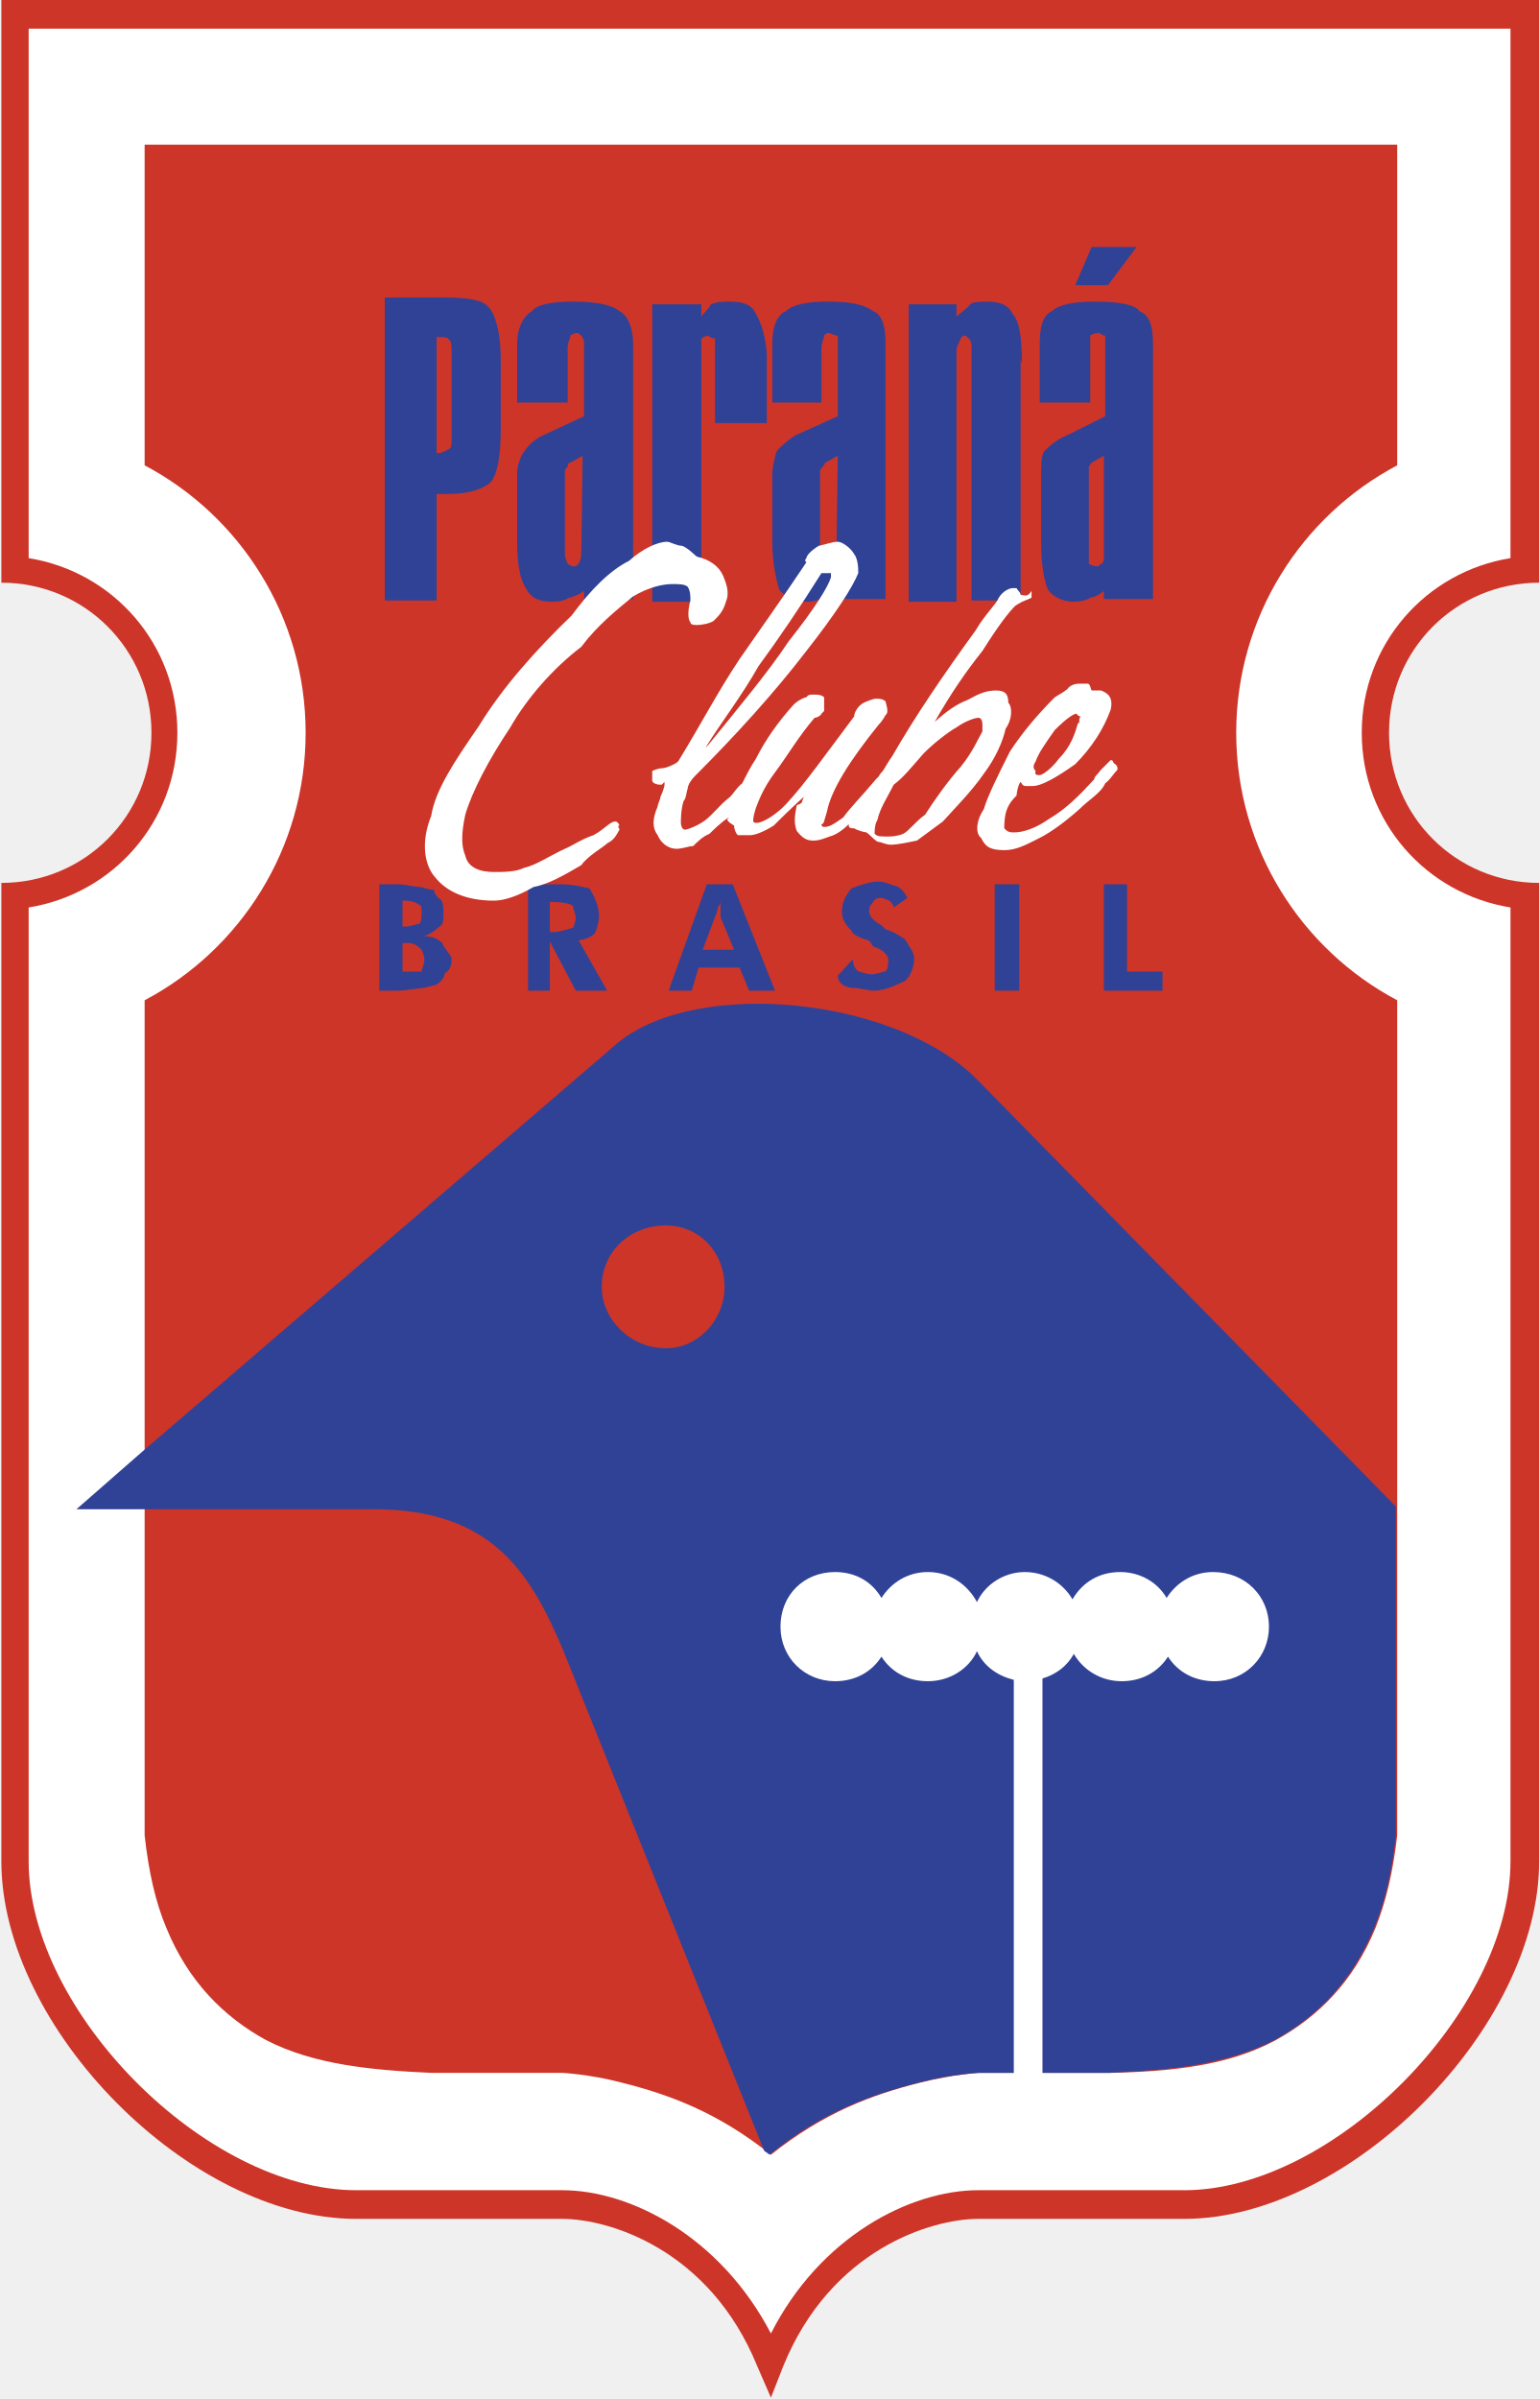
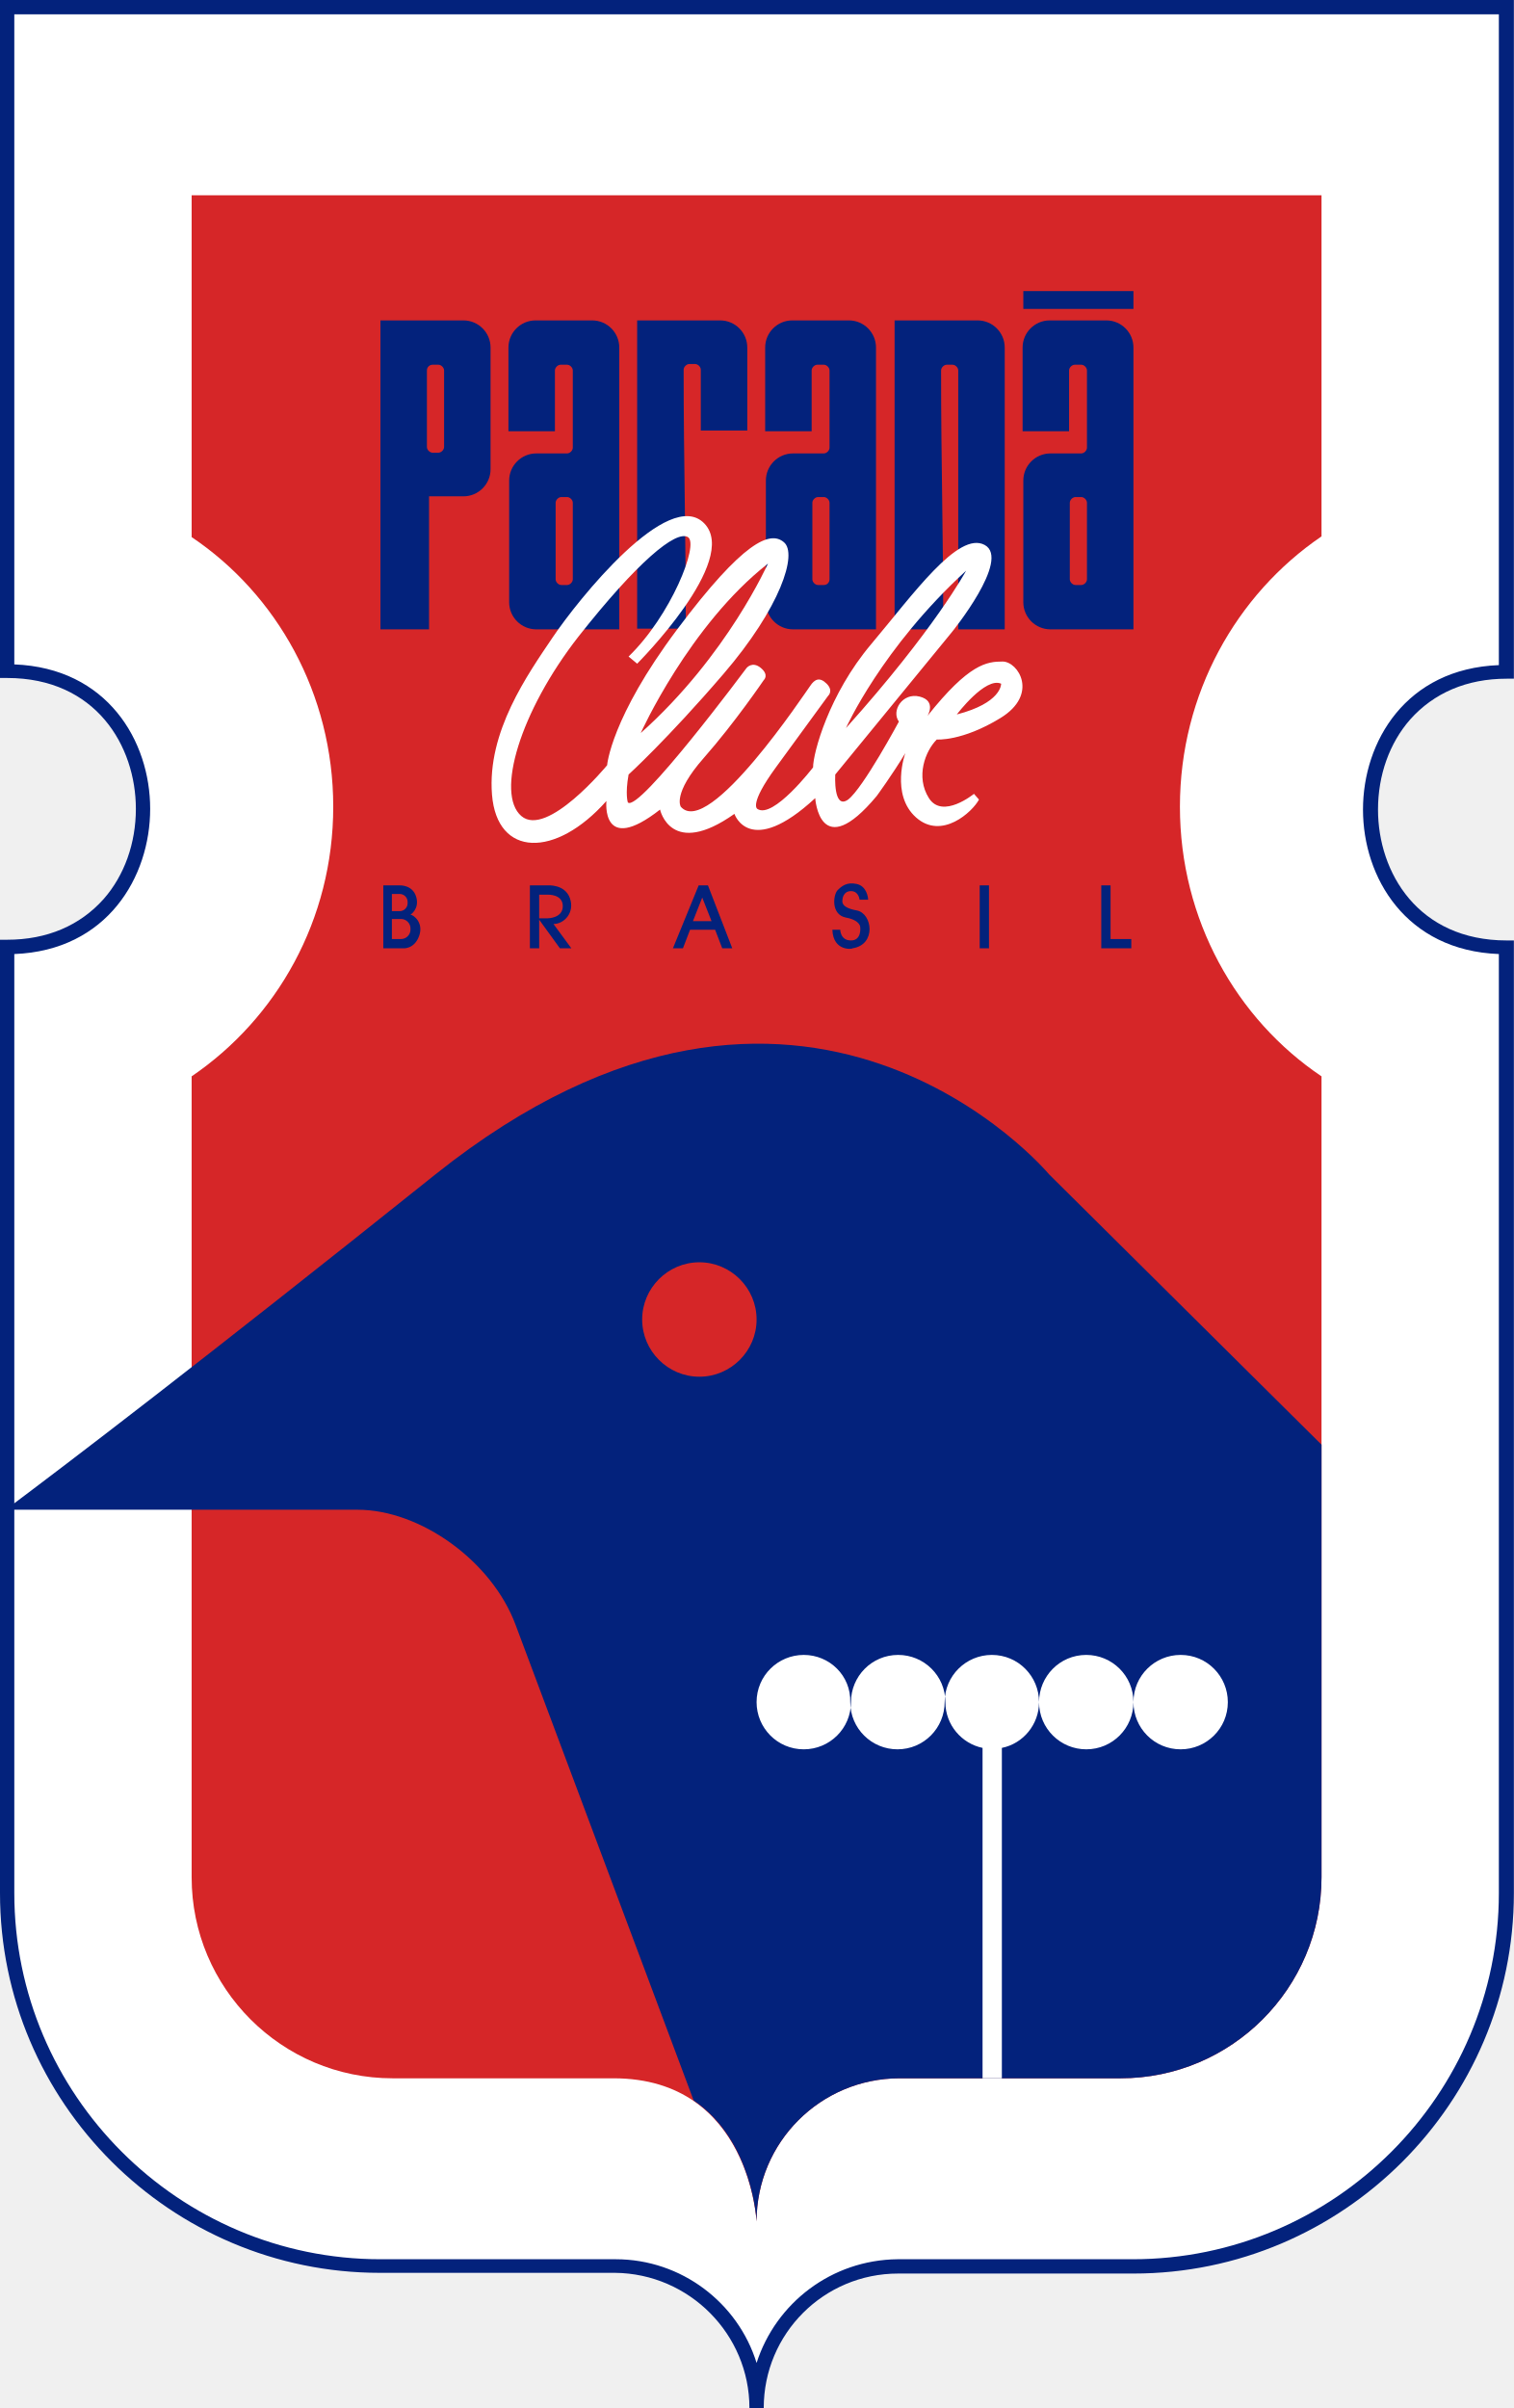
- <svg xmlns="http://www.w3.org/2000/svg" version="1.1" id="Layer_1" x="0px" y="0px" viewBox="-418 618 112.8 175.8" enable-background="new -418 618 112.8 175.8" xml:space="preserve">
+ <svg xmlns="http://www.w3.org/2000/svg" version="1.1" id="Layer_1" x="0px" y="0px" width="211.7px" height="336.7px" viewBox="0 0 211.7 336.7" enable-background="new 0 0 211.7 336.7" xml:space="preserve">
  <g>
-     <path fill="#CD3529" d="M-418,793.8L-418,793.8L-418,793.8L-418,793.8z M-305.2,618v42.7c-6.1,0-11,4.9-11,11s4.9,11,11,11v71.7   c0,12.2-13.9,26.2-26,26.2h-15.1c-3.4,0-10.8,2.2-14.3,10.8l-0.9,2.3l-1-2.3c-3.5-8.6-10.9-10.8-14.3-10.8h-15.1   c-12.2,0-26-14-26-26.2v-71.7c6.1,0,11-4.9,11-11s-4.9-11-11-11V618H-305.2L-305.2,618z" />
-     <path fill="#FFFFFF" d="M-307.3,620.1c0,0.2,0,17.1,0,38.8c-6.2,1-10.9,6.3-10.9,12.8s4.7,11.8,10.9,12.8c0,34.5,0,69.9,0,69.9   c0,11-13,24.1-23.9,24.1h-15.1c-5,0-11.6,3.4-15.2,10.5c-3.7-7.1-10.3-10.5-15.3-10.5h-15.1c-11,0-24-13.1-24-24.1   c0,0,0-35.5,0-69.9c6.2-1,10.9-6.3,10.9-12.8s-4.7-11.8-10.9-12.8c0-21.7,0-38.5,0-38.8H-307.3L-307.3,620.1z" />
-     <path fill="#CD3529" d="M-315.6,628.6v23.5c-7,3.7-11.8,11.1-11.8,19.6s4.8,15.9,11.8,19.6v61.2c-0.3,2.6-0.8,4.8-1.6,6.8   c-1.6,3.9-4.2,6.5-7.3,8.2c-3.5,1.9-7.7,2.3-12.1,2.4h-9.6c0,0-1.9,0.1-4.3,0.7c-3.6,0.9-7.1,2.2-11,5.3c-3.9-3.1-7.4-4.4-11-5.3   c-2.3-0.6-4.3-0.7-4.3-0.7h-9.6c-4.4-0.2-8.6-0.6-12.1-2.4c-3.1-1.7-5.7-4.3-7.3-8.2c-0.8-1.9-1.3-4.1-1.6-6.8v-61.2   c7-3.7,11.8-11.1,11.8-19.6s-4.8-15.9-11.8-19.6v-23.5H-315.6L-315.6,628.6z" />
-     <path fill="#304296" d="M-375.3,651.4l-0.9,0.5l0,0c-0.2,0-0.2,0.3-0.2,0.3s-0.2,0.2-0.2,0.3l0,0v0.2v5.9l0,0   c0,0.3,0.2,0.7,0.2,0.7s0.2,0.2,0.5,0.2c0.2,0,0.3-0.2,0.3-0.2s0.2-0.3,0.2-0.7l0,0L-375.3,651.4L-375.3,651.4L-375.3,651.4z    M-371.6,643.2v18.7h-3.6v-0.6l0,0c-0.2,0.2-0.9,0.5-1.1,0.5c-0.3,0.2-0.7,0.3-1.2,0.3c-1,0-1.6-0.3-1.9-0.9   c-0.5-0.7-0.7-1.9-0.7-3.5l0,0v-5l0,0c0-0.5,0.2-1.2,0.5-1.6c0.2-0.3,0.7-0.9,1.4-1.2l0,0l3-1.4v-5.4l0,0c0-0.3-0.2-0.5-0.2-0.5   s-0.2-0.2-0.3-0.2c-0.3,0-0.5,0.2-0.5,0.2c0,0.2-0.2,0.5-0.2,0.9l0,0v4h-3.7v-4.3l0,0c0-1.2,0.5-2.1,1.1-2.4   c0.3-0.5,1.6-0.7,2.9-0.7c1.7,0,2.9,0.2,3.5,0.7C-372,641.1-371.6,642-371.6,643.2L-371.6,643.2L-371.6,643.2L-371.6,643.2z    M-361.8,644.3v4.7h-3.8v-5.7l0,0c0-0.3,0-0.5,0-0.5c-0.3,0-0.5-0.2-0.5-0.2c-0.2,0-0.5,0.2-0.5,0.2c0,0.2,0,0.5,0,0.9l0,0v18.4   h-3.6v-21.8h3.6v0.9l0,0c0.2-0.3,0.5-0.5,0.7-0.9c0.5-0.2,0.9-0.2,1.4-0.2c0.9,0,1.6,0.2,1.9,0.9   C-362.3,641.5-361.8,642.7-361.8,644.3L-361.8,644.3L-361.8,644.3z M-356.6,651.4l-0.9,0.5l0,0l-0.2,0.3c0,0-0.2,0.2-0.2,0.3l0,0   v0.2v5.9l0,0c0,0.3,0.2,0.7,0.2,0.7s0.2,0.2,0.3,0.2c0.2,0,0.4-0.2,0.4-0.2c0.3,0,0.3-0.3,0.3-0.7l0,0L-356.6,651.4L-356.6,651.4   L-356.6,651.4z M-353.1,643.2v18.7h-3.5v-0.6l0,0c-0.3,0.2-0.7,0.5-1,0.5c-0.4,0.2-0.9,0.3-1.2,0.3c-1,0-1.6-0.3-2.1-0.9   c-0.2-0.7-0.5-1.9-0.5-3.5l0,0v-5l0,0c0-0.5,0.2-1.2,0.3-1.6c0.2-0.3,0.9-0.9,1.4-1.2l0,0l3.1-1.4v-5.4l0,0c0-0.3,0-0.5,0-0.5   c-0.3,0-0.5-0.2-0.7-0.2s-0.3,0.2-0.3,0.2c0,0.2-0.2,0.5-0.2,0.9l0,0v4h-3.6v-4.3l0,0c0-1.2,0.3-2.1,1-2.4c0.5-0.5,1.6-0.7,3.1-0.7   c1.6,0,2.6,0.2,3.3,0.7C-353.3,641.1-353.1,642-353.1,643.2L-353.1,643.2L-353.1,643.2L-353.1,643.2z M-343.2,644.3V662h-3.6v-18.7   l0,0c0-0.3-0.2-0.5-0.2-0.5s-0.2-0.2-0.3-0.2c-0.2,0-0.3,0.2-0.3,0.2c0,0.2-0.3,0.5-0.3,0.9l0,0v18.4h-3.5v-21.8h3.5v0.9l0,0   c0.3-0.3,0.7-0.5,1-0.9c0.2-0.2,0.9-0.2,1.2-0.2c0.9,0,1.6,0.2,1.9,0.9c0.5,0.5,0.7,1.7,0.7,3.7l0,0L-343.2,644.3L-343.2,644.3   L-343.2,644.3z M-337.1,651.4l-0.9,0.5l0,0l-0.2,0.3c0,0,0,0.2,0,0.3l0,0v0.2v5.9l0,0c0,0.3,0,0.7,0,0.7s0.2,0.2,0.7,0.2l0.2-0.2   c0.2,0,0.2-0.3,0.2-0.7l0,0V651.4L-337.1,651.4L-337.1,651.4z M-333.5,643.2v18.7h-3.6v-0.6l0,0c-0.2,0.2-0.7,0.5-1,0.5   c-0.2,0.2-0.9,0.3-1.2,0.3c-0.7,0-1.5-0.3-1.9-0.9c-0.3-0.7-0.5-1.9-0.5-3.5l0,0v-5l0,0c0-0.5,0-1.2,0.2-1.6   c0.3-0.3,0.9-0.9,1.7-1.2l0,0l2.8-1.4v-5.4l0,0c0-0.3,0-0.5,0-0.5c-0.2,0-0.4-0.2-0.4-0.2c-0.5,0-0.7,0.2-0.7,0.2   c0,0.2,0,0.5,0,0.9l0,0v4h-3.7v-4.3l0,0c0-1.2,0.2-2.1,0.9-2.4c0.5-0.5,1.7-0.7,3.1-0.7c1.7,0,3,0.2,3.3,0.7   C-333.7,641.1-333.5,642-333.5,643.2L-333.5,643.2L-333.5,643.2L-333.5,643.2z M-338,636.1h3.3l-2.1,2.8h-2.4L-338,636.1   L-338,636.1L-338,636.1z" />
-     <path fill="#304296" d="M-346.3,697.2c-5.9-6.1-20.5-7.6-26.4-2.8l-34.9,30l-4.8,4.2h4.8h17c8.7,0,11.5,4.7,13.9,10.4l14.7,36.6   c0.1,0.1,0.3,0.2,0.4,0.3c3.8-3.1,7.4-4.4,11-5.3c2.3-0.6,4.3-0.7,4.3-0.7h9.6c4.4-0.2,8.6-0.6,12.1-2.4c3.1-1.7,5.7-4.3,7.3-8.2   c0.8-1.9,1.3-4.1,1.6-6.8v-9v-15.1L-346.3,697.2L-346.3,697.2z M-369.2,716.8c-2.6,0-4.7-2.1-4.7-4.5c0-2.6,2.1-4.5,4.7-4.5   c2.4,0,4.3,1.9,4.3,4.5C-364.9,714.7-366.8,716.8-369.2,716.8L-369.2,716.8z" />
-     <path fill="#304296" d="M-386,642.7v8.5h0.2l0,0c0.2,0,0.7-0.3,0.7-0.3c0.2,0,0.2-0.5,0.2-0.9l0,0v-5.9l0,0c0-0.5,0-1.2-0.2-1.2   c0-0.2-0.5-0.2-0.7-0.2l0,0H-386L-386,642.7L-386,642.7z M-389.8,639.8h4.3l0,0c1.9,0,2.9,0.2,3.3,0.7c0.5,0.5,0.9,1.9,0.9,3.8l0,0   v5.2l0,0c0,2.1-0.3,3.3-0.7,3.8c-0.5,0.5-1.6,0.9-3.1,0.9l0,0h-0.9v7.8h-3.8V639.8L-389.8,639.8L-389.8,639.8z" />
-     <path fill="#304296" d="M-388.5,689.2h0.4l0,0c0.5,0,0.9,0,1,0c0-0.2,0.2-0.5,0.2-0.9c0-0.3-0.2-0.7-0.2-0.7   c-0.2-0.2-0.5-0.5-1-0.5l0,0h-0.4V689.2L-388.5,689.2L-388.5,689.2z M-388.5,685.9h0.2l0,0c0.3,0,0.9-0.2,1-0.2   c0.1,0,0.2-0.3,0.2-0.7c0-0.5,0-0.7-0.2-0.7c-0.2-0.2-0.7-0.3-1-0.3l0,0h-0.2V685.9L-388.5,685.9L-388.5,685.9z M-390.2,690.6v-7.8   h1.4l0,0c0.5,0,1.2,0.2,1.6,0.2c0.2,0,0.5,0.2,1,0.2c0,0.2,0.3,0.7,0.5,0.7c0.2,0.3,0.2,0.7,0.2,1c0,0.5,0,0.9-0.3,1   c-0.3,0.3-0.9,0.7-1.2,0.7c0.7,0,1.1,0.2,1.4,0.5c0.2,0.5,0.7,0.9,0.7,1.2c0,0.5-0.2,0.9-0.5,1c0,0.3-0.3,0.7-0.7,0.9   c-0.2,0-0.7,0.2-0.9,0.2c-0.3,0-1.2,0.2-1.9,0.2l0,0h-0.3L-390.2,690.6L-390.2,690.6L-390.2,690.6z M-373.5,690.6h-2.3l-1.9-3.6   v3.6h-1.6v-7.8h2.4l0,0c0.9,0,1.6,0.2,2.1,0.3c0.3,0.5,0.7,1.2,0.7,2.1c0,0.3-0.2,1-0.3,1.2c-0.3,0.3-0.9,0.5-1.2,0.5l0,0   L-373.5,690.6L-373.5,690.6L-373.5,690.6z M-377.7,686.3h0.3l0,0c0.5,0,1.2-0.3,1.4-0.3c0,0,0.2-0.5,0.2-0.7c0-0.3-0.2-0.7-0.2-0.9   c-0.2-0.2-0.9-0.3-1.4-0.3l0,0h-0.3V686.3L-377.7,686.3L-377.7,686.3z M-364.2,687.6l-1-2.4l0,0v-0.3c0-0.3,0-0.5,0-0.9   c0,0.3-0.2,0.5-0.2,0.5c0,0.3-0.2,0.7-0.2,0.7l0,0l-0.9,2.4H-364.2L-364.2,687.6L-364.2,687.6z M-369,690.6l2.8-7.8h1.9l3.1,7.8   h-1.9l-0.7-1.7h-3l-0.5,1.7H-369L-369,690.6L-369,690.6z M-356.6,689.5l1.1-1.2l0,0c0,0.5,0.3,0.9,0.5,0.9c0,0,0.5,0.2,0.9,0.2   c0.2,0,0.9-0.2,0.9-0.2c0.2,0,0.3-0.3,0.3-0.9c0-0.2-0.3-0.7-1-0.9c-0.2,0-0.3-0.5-0.5-0.5c-0.7-0.2-1.2-0.5-1.2-0.7   c-0.5-0.5-0.7-0.9-0.7-1.4c0-0.7,0.3-1.2,0.7-1.7c0.5-0.2,1.4-0.5,1.9-0.5s1,0.2,1.2,0.3c0.3,0,0.7,0.3,1,0.9l0,0l-1,0.7l0,0   c0-0.2-0.3-0.5-0.3-0.5c-0.2,0-0.3-0.2-0.7-0.2c-0.3,0-0.5,0.2-0.5,0.3c-0.2,0.2-0.3,0.3-0.3,0.7c0,0.3,0.3,0.7,0.9,1l0.3,0.3   c0.7,0.2,1,0.5,1.4,0.7c0.3,0.5,0.7,1,0.7,1.4c0,0.7-0.3,1.4-0.7,1.7c-0.7,0.3-1.4,0.7-2.3,0.7c-0.3,0-1-0.2-1.4-0.2   C-356,690.4-356.6,690.1-356.6,689.5L-356.6,689.5L-356.6,689.5z M-345.1,690.6v-7.8h1.8v7.8H-345.1L-345.1,690.6L-345.1,690.6z    M-337.1,690.6v-7.8h1.7v6.4h2.6v1.4H-337.1L-337.1,690.6L-337.1,690.6z" />
-     <path fill="#FFFFFF" d="M-343.2,675.3c-0.2,0.2-0.3,0.9-0.3,1c-0.2,0.2-0.5,0.5-0.7,1c-0.2,0.5-0.2,1.2-0.2,1.4   c0.2,0.2,0.3,0.3,0.7,0.3c0.7,0,1.6-0.3,2.6-1c1.2-0.7,2.2-1.7,3.3-2.9c0-0.2,0.2-0.3,0.5-0.7c0.3-0.3,0.7-0.7,0.7-0.7   s0.2,0,0.2,0.2c0.3,0.2,0.3,0.3,0.3,0.5c-0.3,0.3-0.5,0.7-0.9,1c-0.3,0.7-1.2,1.2-1.9,1.9c-1,0.9-2.1,1.7-2.9,2.1   c-1,0.5-1.7,0.9-2.6,0.9c-1.1,0-1.4-0.3-1.7-0.9c-0.4-0.3-0.4-1.2,0.2-2.1c0.3-1,1-2.4,1.9-4.2c0.9-1.4,2.1-2.8,3.3-4   c0.3-0.2,0.9-0.5,1-0.7c0.3-0.3,0.7-0.3,0.9-0.3c0.4,0,0.5,0,0.5,0c0.2,0,0.2,0.3,0.3,0.5c0.2,0,0.3,0,0.7,0   c0.5,0.2,0.9,0.5,0.7,1.4c-0.5,1.4-1.4,2.8-2.6,4c-1.4,1-2.5,1.6-3.1,1.6c-0.4,0-0.5,0-0.5,0C-343.1,675.6-343.1,675.4-343.2,675.3   L-343.2,675.3L-343.2,675.3L-343.2,675.3L-343.2,675.3z M-341.8,674.8c0.2,0,0.9-0.5,1.4-1.2c0.9-0.9,1.2-1.9,1.4-2.6   c0.2,0,0-0.3,0.2-0.5c-0.2,0-0.3-0.2-0.3-0.2c-0.2,0-0.7,0.3-1.6,1.2c-0.7,1-1.2,1.7-1.4,2.3c-0.2,0.3-0.2,0.5,0,0.7   C-342.2,674.8-342,674.8-341.8,674.8L-341.8,674.8L-341.8,674.8z" />
-     <path fill="#FFFFFF" d="M-343.2,661.6c0-0.2-0.2-0.3-0.3-0.5c0,0-0.2,0-0.3,0c-0.2,0-0.7,0.2-1,0.7c-0.2,0.5-1,1.2-1.7,2.4   c-2.4,3.3-4.5,6.4-6.1,9.2c-0.3,0.4-0.5,0.8-0.7,1.1c-0.1,0.1-0.2,0.2-0.3,0.4l-0.2,0.2c-1,1.2-1.9,2.1-2.4,2.8   c-0.7,0.5-1,0.7-1.4,0.7c0,0-0.2,0-0.2-0.2c0.2,0,0.2-0.3,0.4-0.9c0.3-1.6,1.7-3.8,3.8-6.4c0.3-0.3,0.5-0.7,0.5-0.7   c0.3-0.2,0-0.9,0-1c-0.2-0.2-0.5-0.2-0.7-0.2s-0.7,0.2-0.9,0.3c-0.4,0.2-0.7,0.7-0.7,1c-2.1,2.8-3.6,4.9-4.7,6.1   c-1,1.2-2.1,1.7-2.4,1.7c-0.2,0-0.3,0-0.3-0.2c0,0,0-0.3,0.2-0.9c0.2-0.5,0.5-1.4,1.4-2.6s1.7-2.6,2.9-4c0.2,0,0.5-0.2,0.5-0.3   l0.2-0.2c0-0.3,0-0.9,0-1c-0.2-0.2-0.5-0.2-0.8-0.2c-0.2,0-0.4,0-0.5,0.2c-0.2,0-0.7,0.3-0.9,0.5c-1.1,1.2-2.1,2.6-2.8,4   c-0.4,0.6-0.7,1.2-1,1.8c-0.4,0.3-0.6,0.7-0.9,1c-0.9,0.7-1.4,1.5-2.1,1.9c-0.3,0.2-1,0.5-1.2,0.5c-0.2,0-0.3-0.3-0.3-0.5   c0-0.2,0-1,0.2-1.6c0.2-0.2,0.2-0.7,0.3-0.9c0-0.3,0.3-0.7,0.5-0.9c3.1-3.1,5.9-6.2,8.2-9.2c2.2-2.8,3.4-4.7,3.8-5.7   c0-0.3,0-1-0.3-1.4c-0.3-0.5-0.9-0.9-1.2-0.9c-0.4,0-0.9,0.2-1.4,0.3c-0.5,0.3-0.9,0.7-0.9,0.9c-0.2,0.2,0,0.3,0,0.3l-0.2,0.3   c-1.4,2.1-3.1,4.5-4.7,6.8c-1.6,2.4-2.9,4.9-4.5,7.5c-0.2,0.2-0.9,0.5-1.2,0.5s-0.7,0.2-0.7,0.2c0,0.3,0,0.5,0,0.7   c0,0.2,0.4,0.3,0.5,0.3h0.2l0.2-0.2v0.2c0,0.2-0.2,0.7-0.3,0.9c0,0.2-0.2,0.5-0.2,0.7c-0.4,0.9-0.4,1.6,0,2.1c0.2,0.5,0.7,1,1.4,1   c0.4,0,0.9-0.2,1.2-0.2c0.3-0.3,0.7-0.7,1.2-0.9c0.3-0.3,0.8-0.8,1.4-1.2c0,0,0,0.1-0.1,0.1c0,0.2,0.2,0.3,0.5,0.5   c0,0.3,0.2,0.7,0.3,0.7s0.5,0,0.9,0c0.3,0,0.9-0.2,1.7-0.7c0.3-0.3,1.2-1.2,2.2-2.1c0,0.1-0.1,0.2-0.1,0.3c0,0.2-0.4,0.3-0.4,0.3   c-0.2,0.9-0.2,1.4,0,1.9c0.4,0.5,0.7,0.7,1.2,0.7s0.9-0.2,1.2-0.3c0.4-0.1,0.9-0.4,1.4-0.9l0,0c0,0.2,0,0.3,0.4,0.3   c0,0,0.3,0.2,0.9,0.3c0.3,0.2,0.7,0.7,0.9,0.7c0.2,0,0.5,0.2,0.9,0.2c0.5,0,1.4-0.2,1.9-0.3c0.7-0.5,1.2-0.9,1.9-1.4   c0.9-1,2.1-2.2,3-3.5c0.9-1.2,1.4-2.4,1.6-3.3c0.5-0.7,0.5-1.6,0.2-1.9c0-0.7-0.3-0.9-0.9-0.9c-0.7,0-1.2,0.2-2.1,0.7   c-0.8,0.3-1.5,0.8-2.4,1.6c1.2-2.1,2.3-3.7,3.5-5.2c1.2-1.9,1.9-2.8,2.4-3.3c0,0,0.3-0.2,0.5-0.3c0.5-0.2,0.7-0.3,0.7-0.3   s0-0.3,0-0.5C-342.7,661.8-342.9,661.6-343.2,661.6L-343.2,661.6z M-362.4,666.8c1.4-1.9,3.1-4.4,4.6-6.8c0.2,0,0.5,0,0.5,0h0.2   c0,0,0,0.2,0,0.3c-0.2,0.7-1.2,2.3-3.1,4.7c-1.6,2.4-3.8,5-5.9,7.6l-0.2,0.2C-365.2,671-363.7,669.1-362.4,666.8L-362.4,666.8z    M-346.3,670.6c0.2,0,0.3,0.2,0.3,0.5c0,0,0,0.3,0,0.5c-0.3,0.5-0.7,1.5-1.6,2.6c-0.9,1-1.9,2.4-2.6,3.5c-0.7,0.5-1.2,1.2-1.6,1.4   c-0.5,0.2-0.9,0.2-1.2,0.2c-0.5,0-0.7,0-0.9-0.2c0-0.2,0-0.7,0.2-1c0.2-0.9,0.7-1.6,1.2-2.6c0.7-0.5,1.4-1.4,2.2-2.3   c0.7-0.7,1.7-1.5,2.4-1.9C-347.2,670.8-346.5,670.6-346.3,670.6L-346.3,670.6z" />
-     <path fill="#FFFFFF" d="M-366.9,658.8c0.9,0.2,1.6,0.7,1.9,1.4c0.2,0.5,0.5,1.2,0.2,1.9c-0.2,0.7-0.5,1-0.9,1.4   c-0.3,0.2-0.9,0.3-1.2,0.3c-0.2,0-0.5,0-0.5-0.2c-0.2-0.2-0.2-0.9,0-1.6c0-0.3,0-0.7-0.2-1c-0.2-0.2-0.7-0.2-1.1-0.2   c-0.7,0-1.7,0.2-2.9,0.9c-1.2,1-2.6,2.1-3.8,3.7c-2.1,1.6-4,3.8-5.2,5.9c-1.6,2.4-2.8,4.7-3.3,6.4c-0.3,1.4-0.3,2.3,0,3   c0.2,0.9,1.1,1.2,2.1,1.2c0.7,0,1.6,0,2.2-0.3c0.9-0.2,1.9-0.9,3-1.4c0.5-0.2,1.2-0.7,2.1-1c0.9-0.5,1.2-1,1.6-1   c0.2,0,0.3,0.3,0.3,0.3c-0.2,0,0,0.2,0,0.3c-0.2,0.3-0.3,0.7-0.9,1c-0.3,0.3-1.4,0.9-1.9,1.6c-1.2,0.7-2.4,1.4-3.5,1.6   c-1.2,0.7-2.2,1-2.9,1c-2.1,0-3.5-0.7-4.3-1.7c-0.9-1-1-2.8-0.3-4.5c0.3-1.9,1.7-4,3.5-6.6c1.7-2.8,4.2-5.6,6.8-8.1   c1.4-1.9,2.8-3.3,4.2-4c1-0.9,2.1-1.4,2.8-1.4c0.2,0,0.7,0.3,1.1,0.3C-367.5,658.2-367.1,658.7-366.9,658.8L-366.9,658.8   L-366.9,658.8L-366.9,658.8L-366.9,658.8z" />
-     <path fill="#FFFFFF" d="M-325,737.2c0,2.2-1.7,4-4,4c-1.5,0-2.7-0.7-3.4-1.8c-0.7,1.1-1.9,1.8-3.4,1.8s-2.8-0.8-3.5-2   c-0.5,0.9-1.3,1.5-2.3,1.8v30.4h-2.1v-30.3c-1.2-0.3-2.2-1-2.7-2.1c-0.6,1.3-2,2.2-3.6,2.2c-1.5,0-2.7-0.7-3.4-1.8   c-0.7,1.1-1.9,1.8-3.4,1.8c-2.2,0-4-1.7-4-4c0-2.3,1.7-4,4-4c1.5,0,2.7,0.7,3.4,1.9c0.7-1.1,1.9-1.9,3.4-1.9c1.6,0,2.9,0.9,3.6,2.2   c0.6-1.3,2-2.2,3.5-2.2s2.8,0.8,3.5,2c0.7-1.2,1.9-2,3.5-2c1.4,0,2.7,0.7,3.4,1.9c0.7-1.1,1.9-1.9,3.4-1.9   C-326.7,733.2-325,735-325,737.2L-325,737.2z" />
+     <path fill-rule="evenodd" clip-rule="evenodd" fill="#FFFFFF" d="M1,1h209.7v92.9c-25.3,0-25.3,38.5,0,38.5v132.2   c0,28.7-23.5,52.2-52.2,52.2l-32.9,0c-10.9,0.1-19.7,8.9-19.7,19.9v0c0-10.9-8.8-19.8-19.7-19.9l-32.9,0   C24.5,316.8,1,293.4,1,264.7V132.4c25.3,0,25.3-38.5,0-38.5V1z" />
+     <path fill="#03227C" d="M106.8,336.7h-2c0-10.3-8.4-18.8-18.8-18.9l-32.9,0C23.9,317.8,0,294,0,264.7V131.4h1   c5.6,0,10.2-2,13.5-5.7c2.9-3.3,4.5-7.8,4.5-12.6c0-8.8-5.6-18.3-18-18.3H0V0h211.7v94.9h-1c-5.6,0-10.2,2-13.5,5.7   c-2.9,3.3-4.5,7.8-4.5,12.6c0,8.8,5.6,18.3,18,18.3h1v133.2c0,29.3-23.9,53.2-53.2,53.2l-32.9,0   C115.2,317.9,106.8,326.3,106.8,336.7L106.8,336.7z M2,133.4v131.3c0,28.2,23,51.2,51.2,51.2l32.9,0c9.2,0,17.1,6.1,19.7,14.5   c2.7-8.4,10.5-14.4,19.7-14.5l32.9,0c28.2,0,51.2-23,51.2-51.2V133.4c-13-0.5-19-10.7-19-20.2s6-19.7,19-20.2V2H2v90.9   c13,0.5,19,10.7,19,20.2S15,132.9,2,133.4" />
+     <path fill-rule="evenodd" clip-rule="evenodd" fill="#D62628" d="M26.8,27.3h158v47.7C172.9,83.1,165,97,165,112.8   c0,15.8,7.9,29.7,19.8,37.7v112c0,15.5-12.6,28.1-28.1,28.1l-30.9,0c-11.1,0-20,9-20,20c0,0.4-0.8-20-20-20l-30.9,0   c-15.5,0-28.1-12.6-28.1-28.1v-112c11.9-8.1,19.8-21.9,19.8-37.7c0-15.8-7.9-29.7-19.8-37.7V27.3z" />
+     <path fill-rule="evenodd" clip-rule="evenodd" fill="#03227C" d="M53.2,44.8h11.6c2.1,0,3.8,1.7,3.8,3.8v17c0,2.1-1.7,3.8-3.8,3.8   H60V88h-6.8V44.8z M86.6,88H75c-2.1,0-3.8-1.7-3.8-3.8v-17c0-2.1,1.7-3.8,3.8-3.8h4.3c0.4,0,0.8-0.4,0.8-0.8v-2.3v-6.2v-2.3   c0-0.4-0.4-0.8-0.8-0.8h-0.9c-0.4,0-0.8,0.4-0.8,0.8v8.5h-6.5V48.6c0-2.1,1.7-3.8,3.8-3.8h7.9c2.1,0,3.8,1.7,3.8,3.8V88z M158.5,88   h-11.6c-2.1,0-3.8-1.7-3.8-3.8v-17c0-2.1,1.7-3.8,3.8-3.8h4.3c0.4,0,0.8-0.4,0.8-0.8v-2.3v-6.2v-2.3c0-0.4-0.4-0.8-0.8-0.8h-0.9   c-0.4,0-0.8,0.4-0.8,0.8v8.5H143V48.6c0-2.1,1.7-3.8,3.8-3.8h7.9c2.1,0,3.8,1.7,3.8,3.8V88z M158.5,40.7h-15.4v2.5h15.4V40.7z    M151.2,81.8h-0.8c-0.4,0-0.8-0.4-0.8-0.8V70.3c0-0.4,0.4-0.8,0.8-0.8h0.8c0.4,0,0.8,0.4,0.8,0.8V81   C152,81.4,151.6,81.8,151.2,81.8 M125.1,44.8h11.6c2.1,0,3.8,1.7,3.8,3.8V88H134V51.8c0-0.4-0.4-0.8-0.8-0.8h-0.8   c-0.4,0-0.8,0.4-0.8,0.8c0,13.2,0.3,22.1,0.3,36.2h-6.8V44.8z M122.5,88h-11.6c-2.1,0-3.8-1.7-3.8-3.8v-17c0-2.1,1.7-3.8,3.8-3.8   h4.3c0.4,0,0.8-0.4,0.8-0.8v-2.3v-6.2v-2.3c0-0.4-0.4-0.8-0.8-0.8h-0.9c-0.4,0-0.8,0.4-0.8,0.8v8.5H107V48.6c0-2.1,1.7-3.8,3.8-3.8   h7.9c2.1,0,3.8,1.7,3.8,3.8V88z M115.2,81.8h-0.8c-0.4,0-0.8-0.4-0.8-0.8V70.3c0-0.4,0.4-0.8,0.8-0.8h0.8c0.4,0,0.8,0.4,0.8,0.8V81   C116,81.4,115.7,81.8,115.2,81.8 M89.1,44.8h11.6c2.1,0,3.8,1.7,3.8,3.8v11.6h-6.5v-8.5c0-0.4-0.4-0.8-0.8-0.8h-0.8   c-0.4,0-0.8,0.4-0.8,0.8c0,13.2,0.3,22.1,0.3,36.2h-6.8V44.8z M79.3,81.8h-0.8c-0.4,0-0.8-0.4-0.8-0.8V70.3c0-0.4,0.4-0.8,0.8-0.8   h0.8c0.4,0,0.8,0.4,0.8,0.8V81C80.1,81.4,79.7,81.8,79.3,81.8 M60.5,51h0.8c0.4,0,0.8,0.4,0.8,0.8v10.7c0,0.4-0.4,0.8-0.8,0.8h-0.8   c-0.4,0-0.8-0.4-0.8-0.8V51.8C59.7,51.3,60.1,51,60.5,51" />
+     <path fill-rule="evenodd" clip-rule="evenodd" fill="#03227C" d="M184.8,202l-38.1-37.8c0,0-34.3-41.1-85.8,0   c-33,26.4-51.3,40.3-60.1,46.9h49.2c8.8,0,18.8,7.2,22.1,16.1L97,293.7c8.4,5.7,8.8,17.2,8.8,16.9c0-11.1,9-20,20-20l30.9,0   c15.5,0,28.1-12.6,28.1-28.1V202z M97.8,176.5c4.4,0,8,3.6,8,8s-3.6,8-8,8c-4.4,0-8-3.6-8-8S93.4,176.5,97.8,176.5" />
+     <path fill-rule="evenodd" clip-rule="evenodd" fill="#FFFFFF" d="M87.9,91.8l1.2,1c0,0,14.4-14.4,9.4-19.6   c-5-5.2-17.7,10.7-21.2,15.9c-3.5,5.2-9.2,13.2-8.5,22c0.7,8.8,8.9,8.9,16,0.9c0,0-0.8,7.7,7.5,1.2c0,0,1.5,6.9,10.4,0.6   c0,0,2.1,6.3,11.3-2.2c0,0,0.6,9.3,8.6-0.3c0,0,2.2-3,4-6c0,0-2.1,5.8,1.5,9c3.6,3.2,7.9-0.8,8.8-2.5l-0.7-0.8c0,0-4.4,3.6-6.3,0.6   c-1.9-3-0.5-6.6,1.1-8.2c0,0,3.5,0.3,8.9-3c5.4-3.3,2.5-7.9,0.3-7.9s-4.7,0.3-10.5,7.6c0,0,1.3-2.1-1.1-2.7c-2.4-0.6-4,2-2.9,3.5   c0,0-5,9.3-7.1,10.9c-2.1,1.5-1.8-3.5-1.8-3.5l16.3-19.9c0,0,8.3-10.2,4.6-12.2c-3.7-2-10,6.9-15.9,13.9c-5.9,7-8.1,15.2-8.1,17.2   c0,0-5.6,7.3-7.8,5.8c0,0-1.2-0.6,2.6-5.8c3.8-5.2,7.3-10,7.3-10s0.8-0.7-0.2-1.7c-1-1-1.7-0.6-2.3,0.3   c-0.6,0.8-14.2,21.4-18.1,16.9c0,0-1.2-1.8,3.2-6.8c4.4-5,8.4-10.9,8.4-10.9s0.8-0.7-0.4-1.7c-1.2-1-2,0-2,0s-15.1,20.3-16.6,18.8   c0,0-0.4-1.1,0.1-3.9c0,0,5.4-4.9,13.3-14.1c7.9-9.2,10.4-16.8,8.4-18.4c-1.9-1.6-5.6-0.2-14.9,12.2c-9.3,12.4-9.8,19-9.8,19   s-8.4,10.2-12,7.1S72.7,99.5,80.9,89c8.2-10.4,13.6-14.9,15.3-13.9C97.8,76.1,93.8,86.1,87.9,91.8 M112.4,231.4   c-3.6,0-6.6,2.9-6.6,6.6c0,3.6,2.9,6.6,6.6,6.6c3.6,0,6.6-2.9,6.6-6.6c0-3.6,2.9-6.6,6.6-6.6c3.6,0,6.6,2.9,6.6,6.6   c0,3.2,2.3,5.8,5.2,6.4v46.2h2.7v-46.2c3-0.6,5.2-3.3,5.2-6.4c0-3.6,2.9-6.6,6.6-6.6c3.6,0,6.6,2.9,6.6,6.6c0,3.6,2.9,6.6,6.6,6.6   c3.6,0,6.6-2.9,6.6-6.6c0-3.6-2.9-6.6-6.6-6.6c-3.6,0-6.6,2.9-6.6,6.6c0,3.6-2.9,6.6-6.6,6.6c-3.6,0-6.6-2.9-6.6-6.6   c0-3.6-2.9-6.6-6.6-6.6c-3.6,0-6.6,2.9-6.6,6.6c0,3.6-2.9,6.6-6.6,6.6c-3.6,0-6.6-2.9-6.6-6.6C119,234.3,116,231.4,112.4,231.4    M133.8,99.9c0,0,4-5.3,6.2-4.3C140,95.7,140,98.3,133.8,99.9 M118.3,101.8c0,0,5-11.2,16.8-22C135.1,79.8,130.7,88,118.3,101.8    M89.6,102.5c0,0,6.8-15.1,17.8-23.7C107.4,78.7,101.8,91.6,89.6,102.5" />
+     <path fill-rule="evenodd" clip-rule="evenodd" fill="#03227C" d="M55.9,123.8h-2.3v8.8l2.7,0c0,0,1.6,0.2,2.3-1.7   c0.7-1.9-0.8-3-1.2-3c0,0,1.3-0.8,0.8-2.5C57.7,123.7,55.9,123.8,55.9,123.8 M154,123.8h1.3v7.5h2.9v1.3H154V123.8z M137,123.8h1.3   v8.8H137V123.8z M116.4,130h1.1c0,0,0,1.5,1.5,1.5c1.5,0,1.3-1.8,1.3-1.8s0.1-1-2-1.4c-2.1-0.4-1.8-3.1-1.2-3.8   c0.6-0.6,1.3-1.2,2.7-0.9c1.4,0.3,1.6,1.9,1.6,2.2h-1.2c0,0-0.1-1.2-1.2-1.2c-1.1,0-1.2,1.1-1.2,1.3c0,0.2-0.2,1,2,1.4   c2.2,0.4,2.8,4.8-0.6,5.3C119.3,132.7,116.5,133.1,116.4,130 M94.1,132.6h1.4l1-2.6h3.5l1,2.6h1.4l-3.4-8.8h0h-1.3h0L94.1,132.6z    M96.9,128.8l1.3-3.3l1.3,3.3H96.9z M75.4,132.6h-1.3v-8.8h2.5c0,0,2.4-0.2,3.1,1.8c0.7,2-0.8,3.6-2.3,3.6l2.5,3.4h-1.6l-2.9-4   V132.6z M75.4,125v3.4h1.2c0,0,2.1,0,2.1-1.7c0-1.7-2.1-1.6-2.1-1.6H75.4z M54.8,125h1.1c0.6,0,1.1,0.5,1.1,1.1v0.2   c0,0.6-0.5,1.1-1.1,1.1h-1.1V125z M54.8,128.5h1.3c0.7,0,1.3,0.6,1.3,1.3v0.2c0,0.7-0.6,1.3-1.3,1.3h-1.3V128.5z" />
  </g>
</svg>
